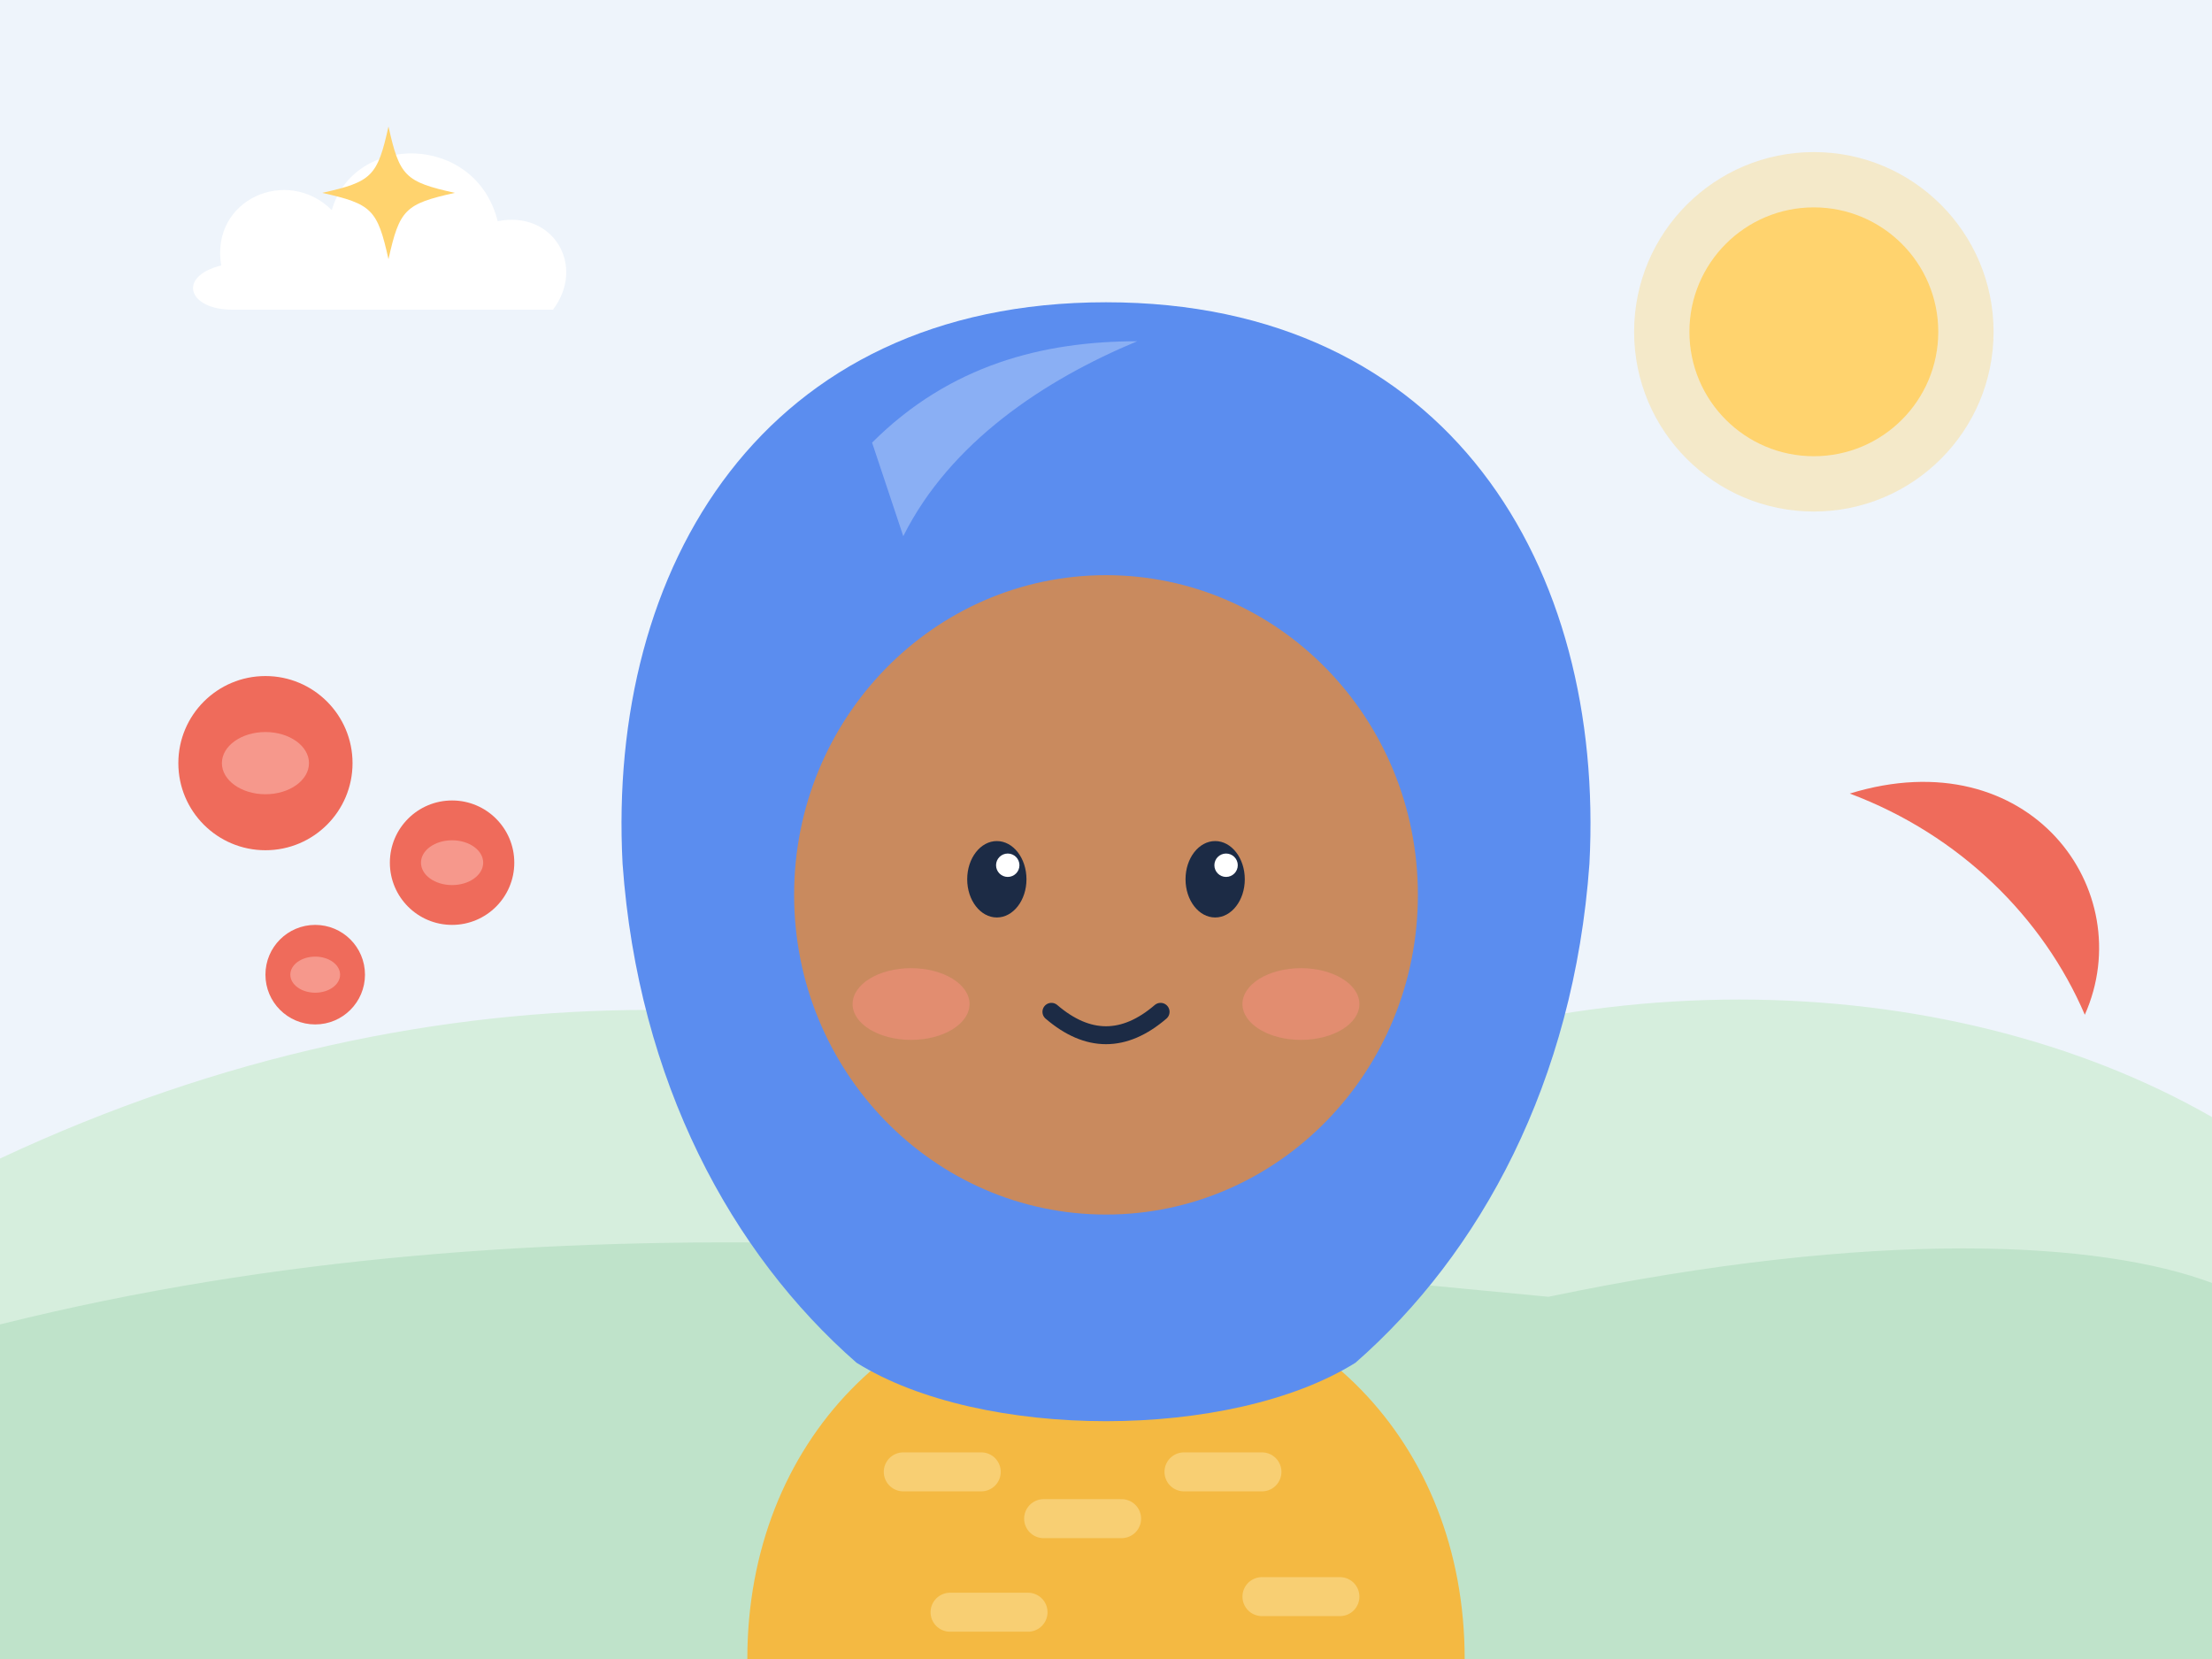
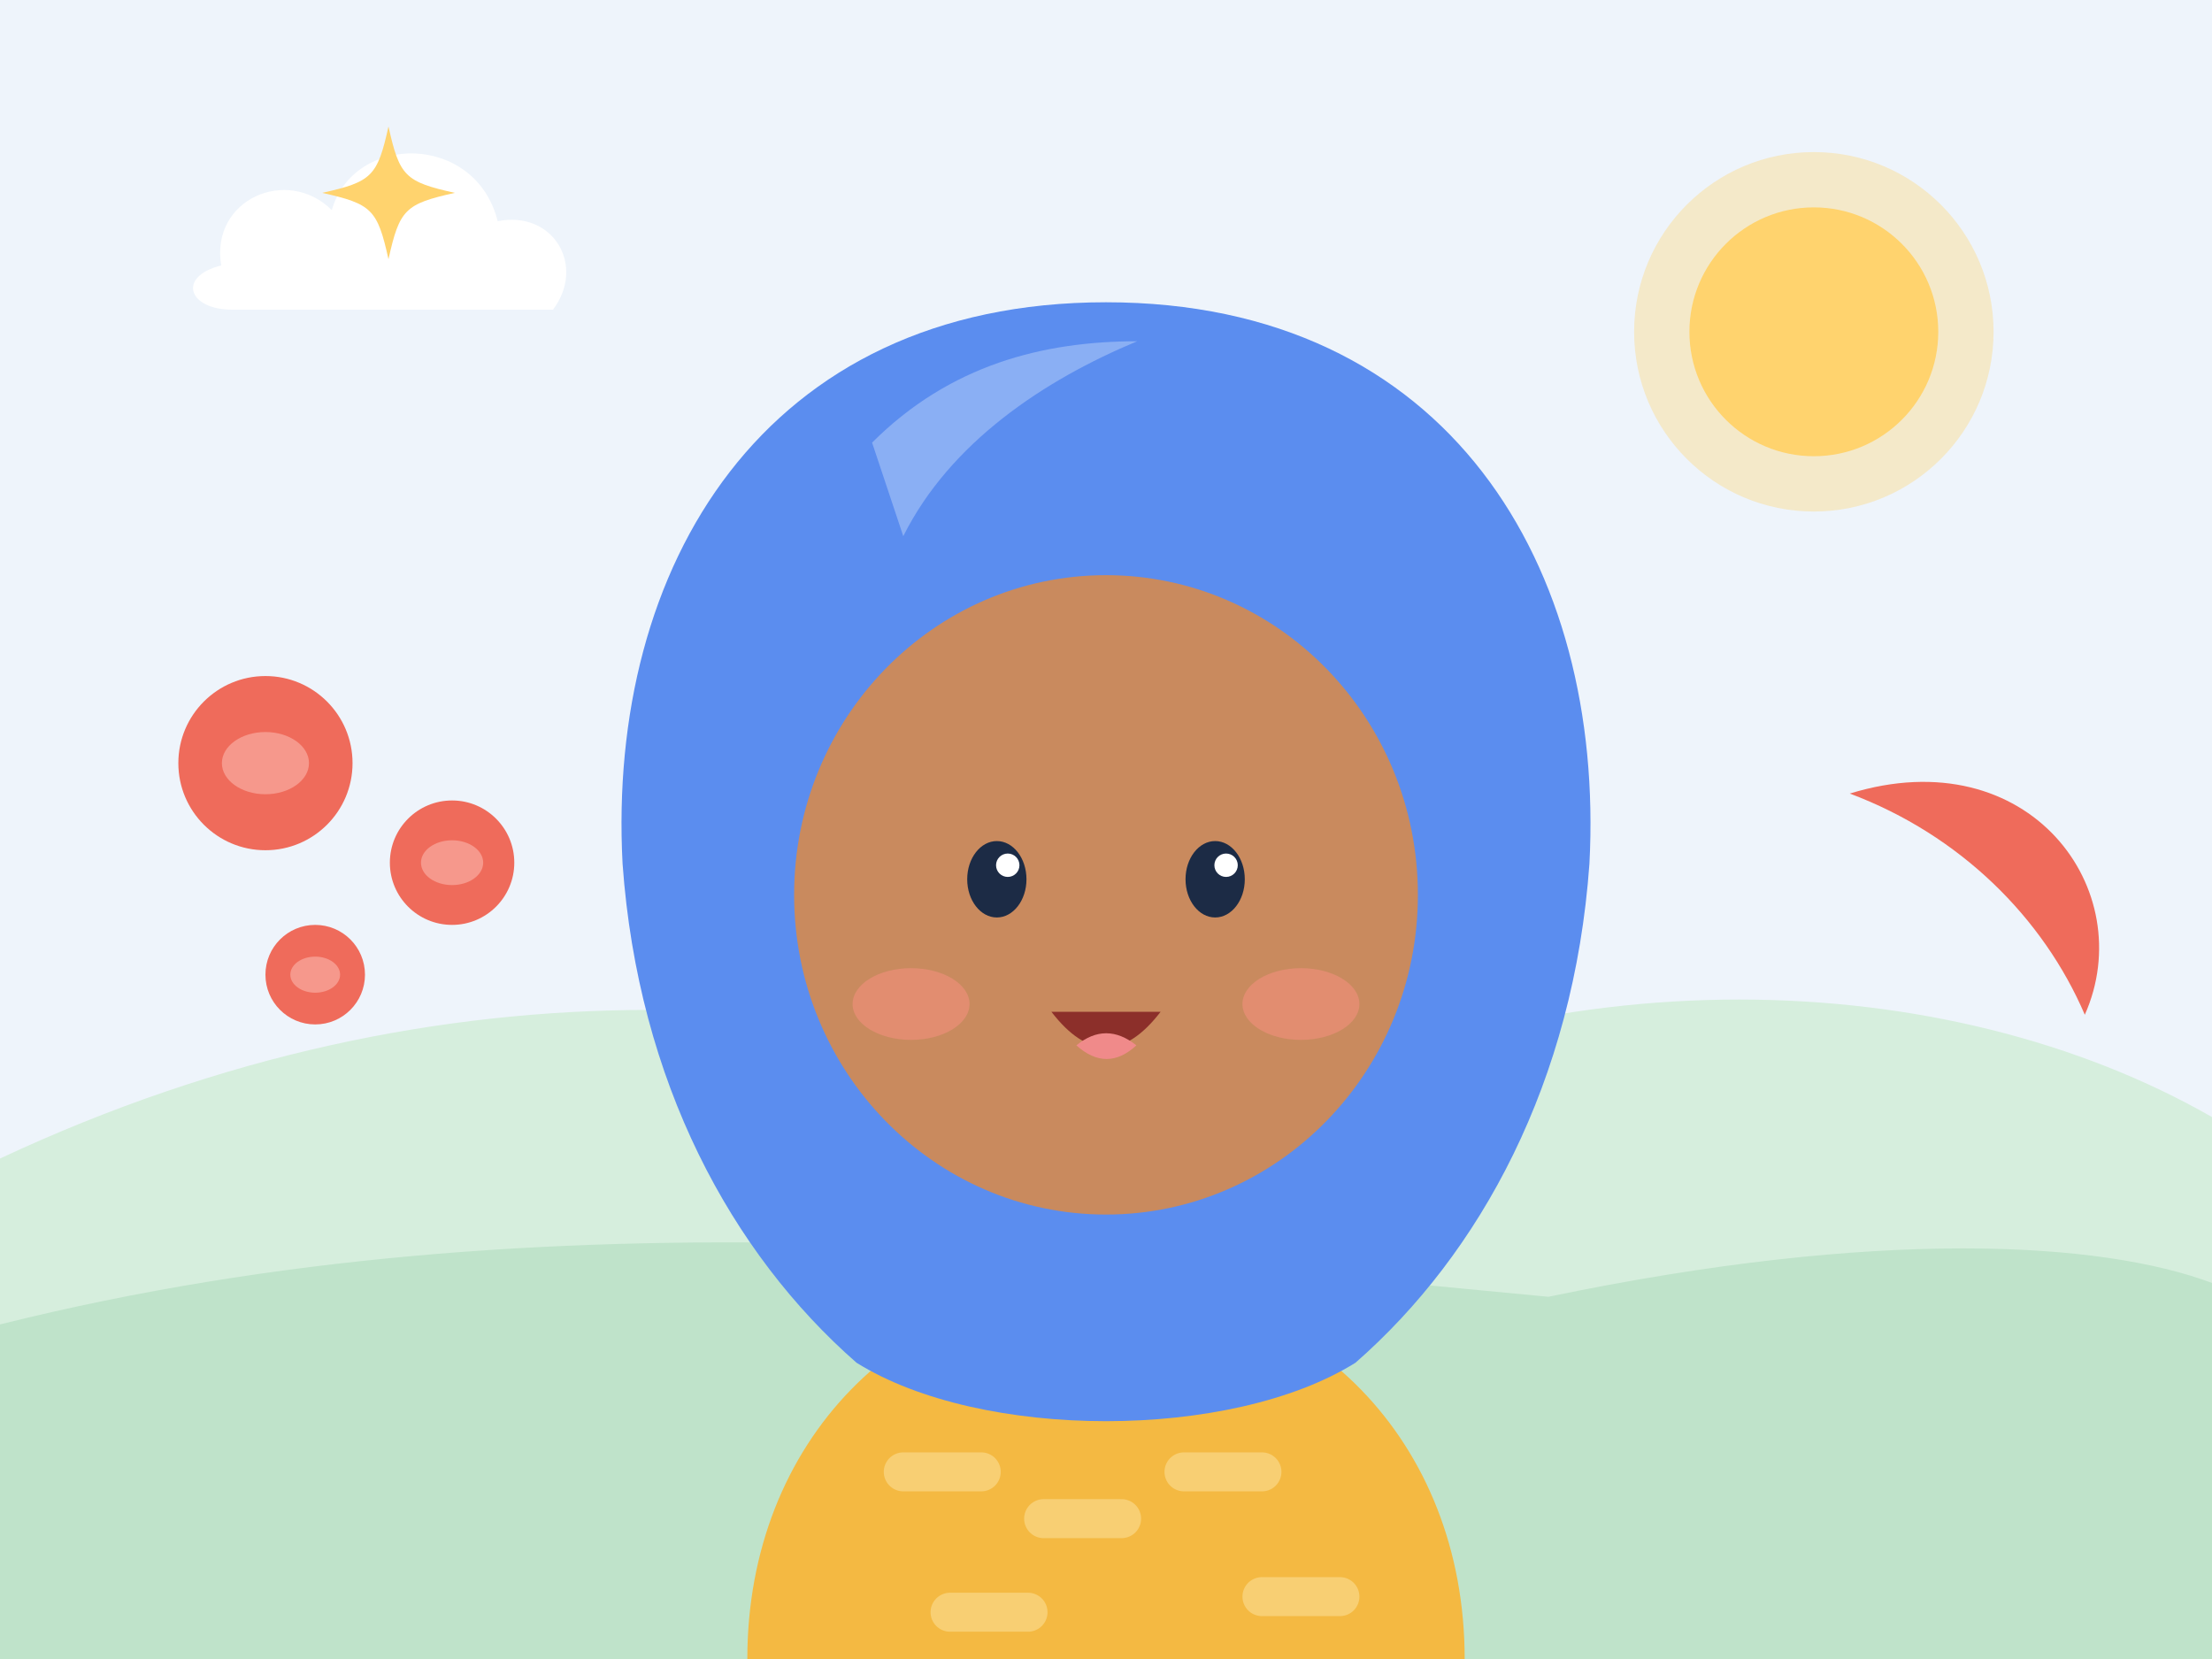
<svg xmlns="http://www.w3.org/2000/svg" viewBox="0 0 320 240" preserveAspectRatio="xMidYMid slice">
  <rect width="100%" height="100%" fill="#eef4fb" />
  <g transform="translate(262.4 48.0)">
    <circle r="26" opacity=".35" fill="#ffd36e" />
  </g>
  <g transform="translate(262.4 48.0)">
    <circle r="18" fill="#ffd36e" />
  </g>
  <g transform="translate(32.0 38.4)">
    <path transform="scale(0.8)" d="M0 0 C -2 -12 12 -18 20 -10 C 24 -24 46 -24 50 -8 C 60 -10 66 0 60 8 L 2 8 C -6 8 -8 2 0 0 Z" fill="#ffffff" />
  </g>
  <path d="M0 167.6 C 64.0 137.6 128.0 141.6 176.0 163.6 C 224.0 137.6 281.6 139.6 320.0 161.6 V 999 H 0 Z" fill="#d6eedd" />
  <path d="M0 191.6 C 80.0 171.6 160.0 181.6 224.0 187.6 C 272.0 177.6 304.0 179.6 320.0 185.6 V 999 H 0 Z" fill="#bfe3ca" />
  <g transform="translate(38.4 110.4) scale(0.900)">
    <circle cx="0" cy="0" r="14" fill="#ef6b5b" />
  </g>
  <g transform="translate(38.4 110.4) scale(0.900)">
    <ellipse cx="0" cy="0" rx="7.0" ry="5.0" fill="#f6988c" />
  </g>
  <g transform="translate(38.4 110.4) scale(0.900)">
    <circle cx="30" cy="16" r="10" fill="#ef6b5b" />
  </g>
  <g transform="translate(38.4 110.4) scale(0.900)">
    <ellipse cx="30" cy="16" rx="5.0" ry="3.6" fill="#f6988c" />
  </g>
  <g transform="translate(38.4 110.4) scale(0.900)">
    <circle cx="8" cy="34" r="8" fill="#ef6b5b" />
  </g>
  <g transform="translate(38.4 110.4) scale(0.900)">
    <ellipse cx="8" cy="34" rx="4.0" ry="2.9" fill="#f6988c" />
  </g>
  <g transform="translate(281.6 124.8)">
    <path d="M-14 -10 C 12 -18 28 4 20 22 C 14 8 2 -4 -14 -10 Z" fill="#ef6b5b" />
  </g>
  <g transform="translate(47.2 14.4) scale(1.128)">
    <path d="M54 200 C 54 172 74 152 100 152 C 126 152 146 172 146 200 Z" fill="#f4b942" />
  </g>
  <g transform="translate(47.2 14.4) scale(1.128)">
    <path d="M74 176 h10 M92 182 h10 M110 176 h10 M120 192 h10 M80 194 h10" stroke="#f8cf73" stroke-width="5" stroke-linecap="round" fill="#f8cf73" />
  </g>
  <g transform="translate(47.2 14.4) scale(1.128)">
    <path d="M100 26 C 56 26 36 60 38 98 C 40 126 52 148 68 162 C 84 172 116 172 132 162 C 148 148 160 126 162 98 C 164 60 144 26 100 26 Z" fill="#5b8def" />
  </g>
  <g transform="translate(47.2 14.4) scale(1.128)">
    <path d="M70 44 C 80 34 92 31 104 31 C 92 36 80 44 74 56 Z" opacity=".9" fill="#8fb2f5" />
  </g>
  <g transform="translate(47.2 14.4) scale(1.128)">
    <ellipse cx="100" cy="102" rx="40" ry="41" fill="#c98a5e" />
  </g>
  <g transform="translate(47.2 14.4) scale(1.128)">
    <ellipse cx="86" cy="100" rx="3.8" ry="4.9" fill="#1c2b45" />
  </g>
  <g transform="translate(47.2 14.4) scale(1.128)">
    <circle cx="87.4" cy="98.2" r="1.5" fill="#fff" />
  </g>
  <g transform="translate(47.2 14.4) scale(1.128)">
    <ellipse cx="114" cy="100" rx="3.8" ry="4.9" fill="#1c2b45" />
  </g>
  <g transform="translate(47.2 14.4) scale(1.128)">
    <circle cx="115.4" cy="98.2" r="1.5" fill="#fff" />
  </g>
  <g transform="translate(47.2 14.4) scale(1.128)">
    <ellipse cx="75" cy="116" rx="7.5" ry="4.6" opacity=".55" fill="#f58f80" />
  </g>
  <g transform="translate(47.2 14.4) scale(1.128)">
    <ellipse cx="125" cy="116" rx="7.5" ry="4.6" opacity=".55" fill="#f58f80" />
  </g>
  <g transform="translate(47.2 14.4) scale(1.128)">
-     <path d="M93 117 q7 6.0 14 0" fill="none" stroke="#1c2b45" stroke-width="2.30" stroke-linecap="round" stroke-linejoin="round" />
+     <path d="M93 117 q7 9.1 14 0 Z" fill="#8c2f2a" />
+   </g>
+   <g transform="translate(47.2 14.4) scale(1.128)">
+     <path d="M96.2 121.3 q3.9 3.5 7.7 0 q-3.9 -3.1 -7.7 0 Z" fill="#f08a8a" />
  </g>
  <g transform="translate(56.2 27.9)">
    <path transform="scale(0.8)" d="M0 -12 C 2 -3 3 -2 12 0 C 3 2 2 3 0 12 C -2 3 -3 2 -12 0 C -3 -2 -2 -3 0 -12 Z" fill="#ffd36e" />
  </g>
</svg>
